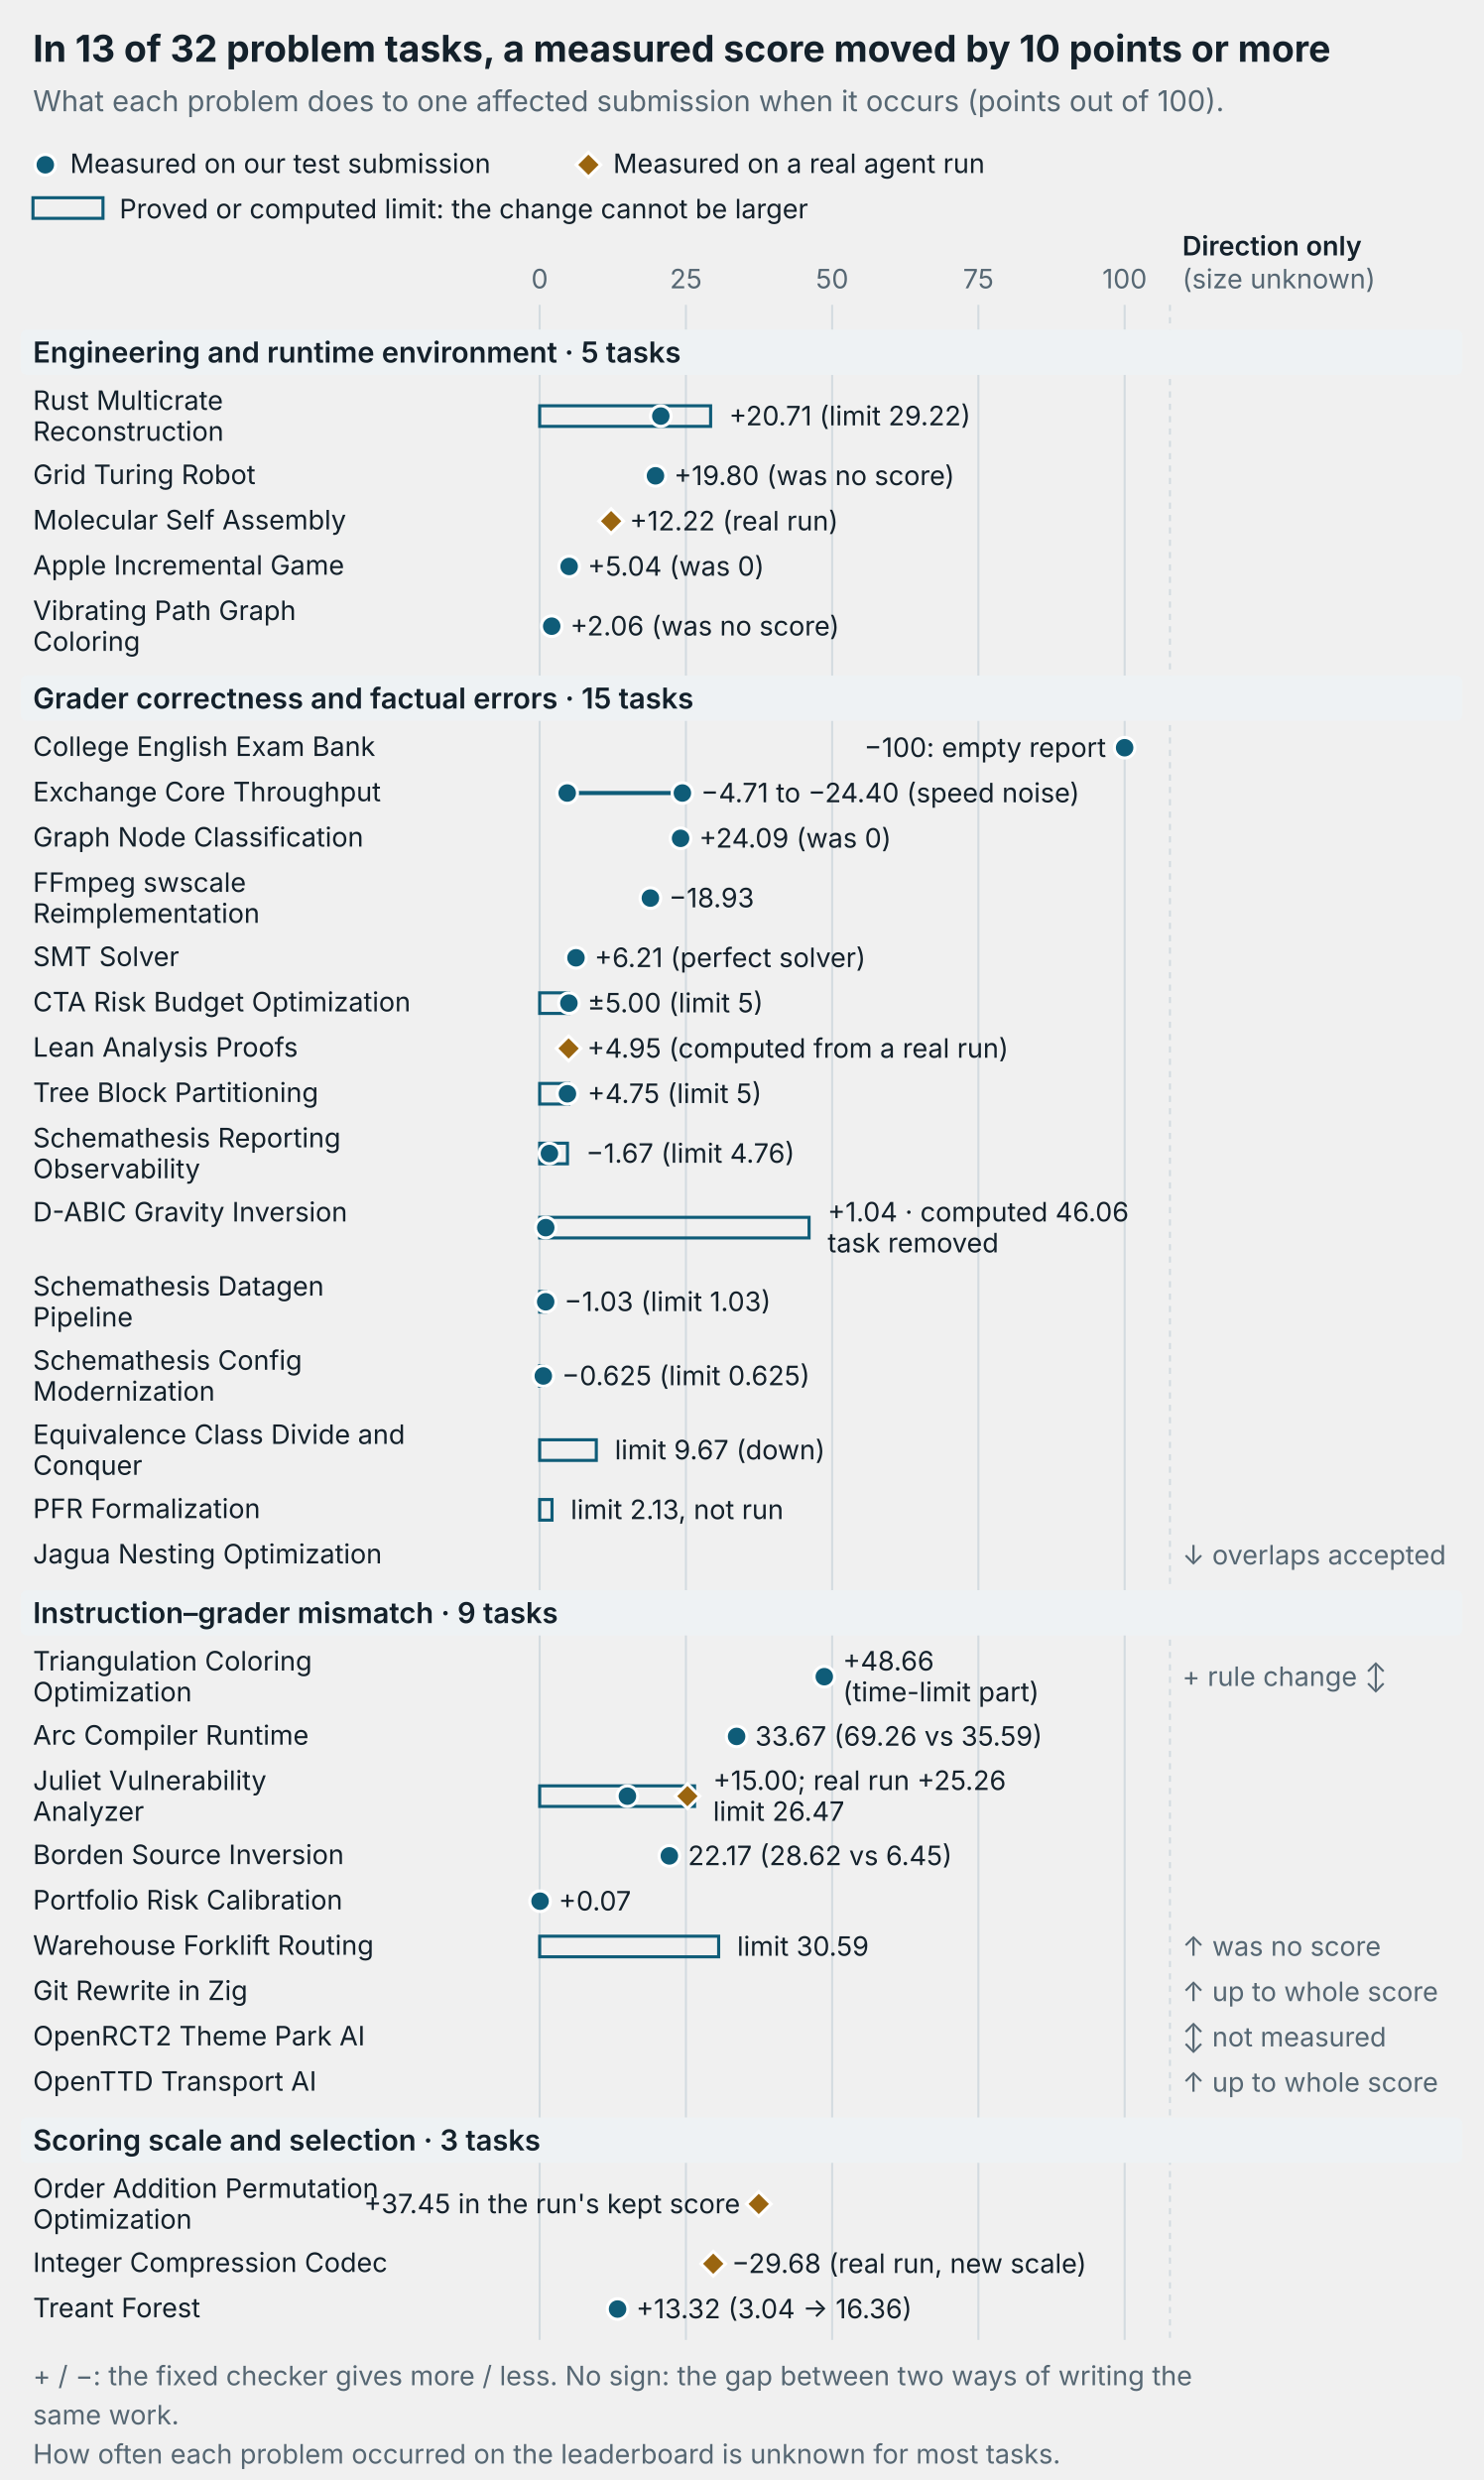
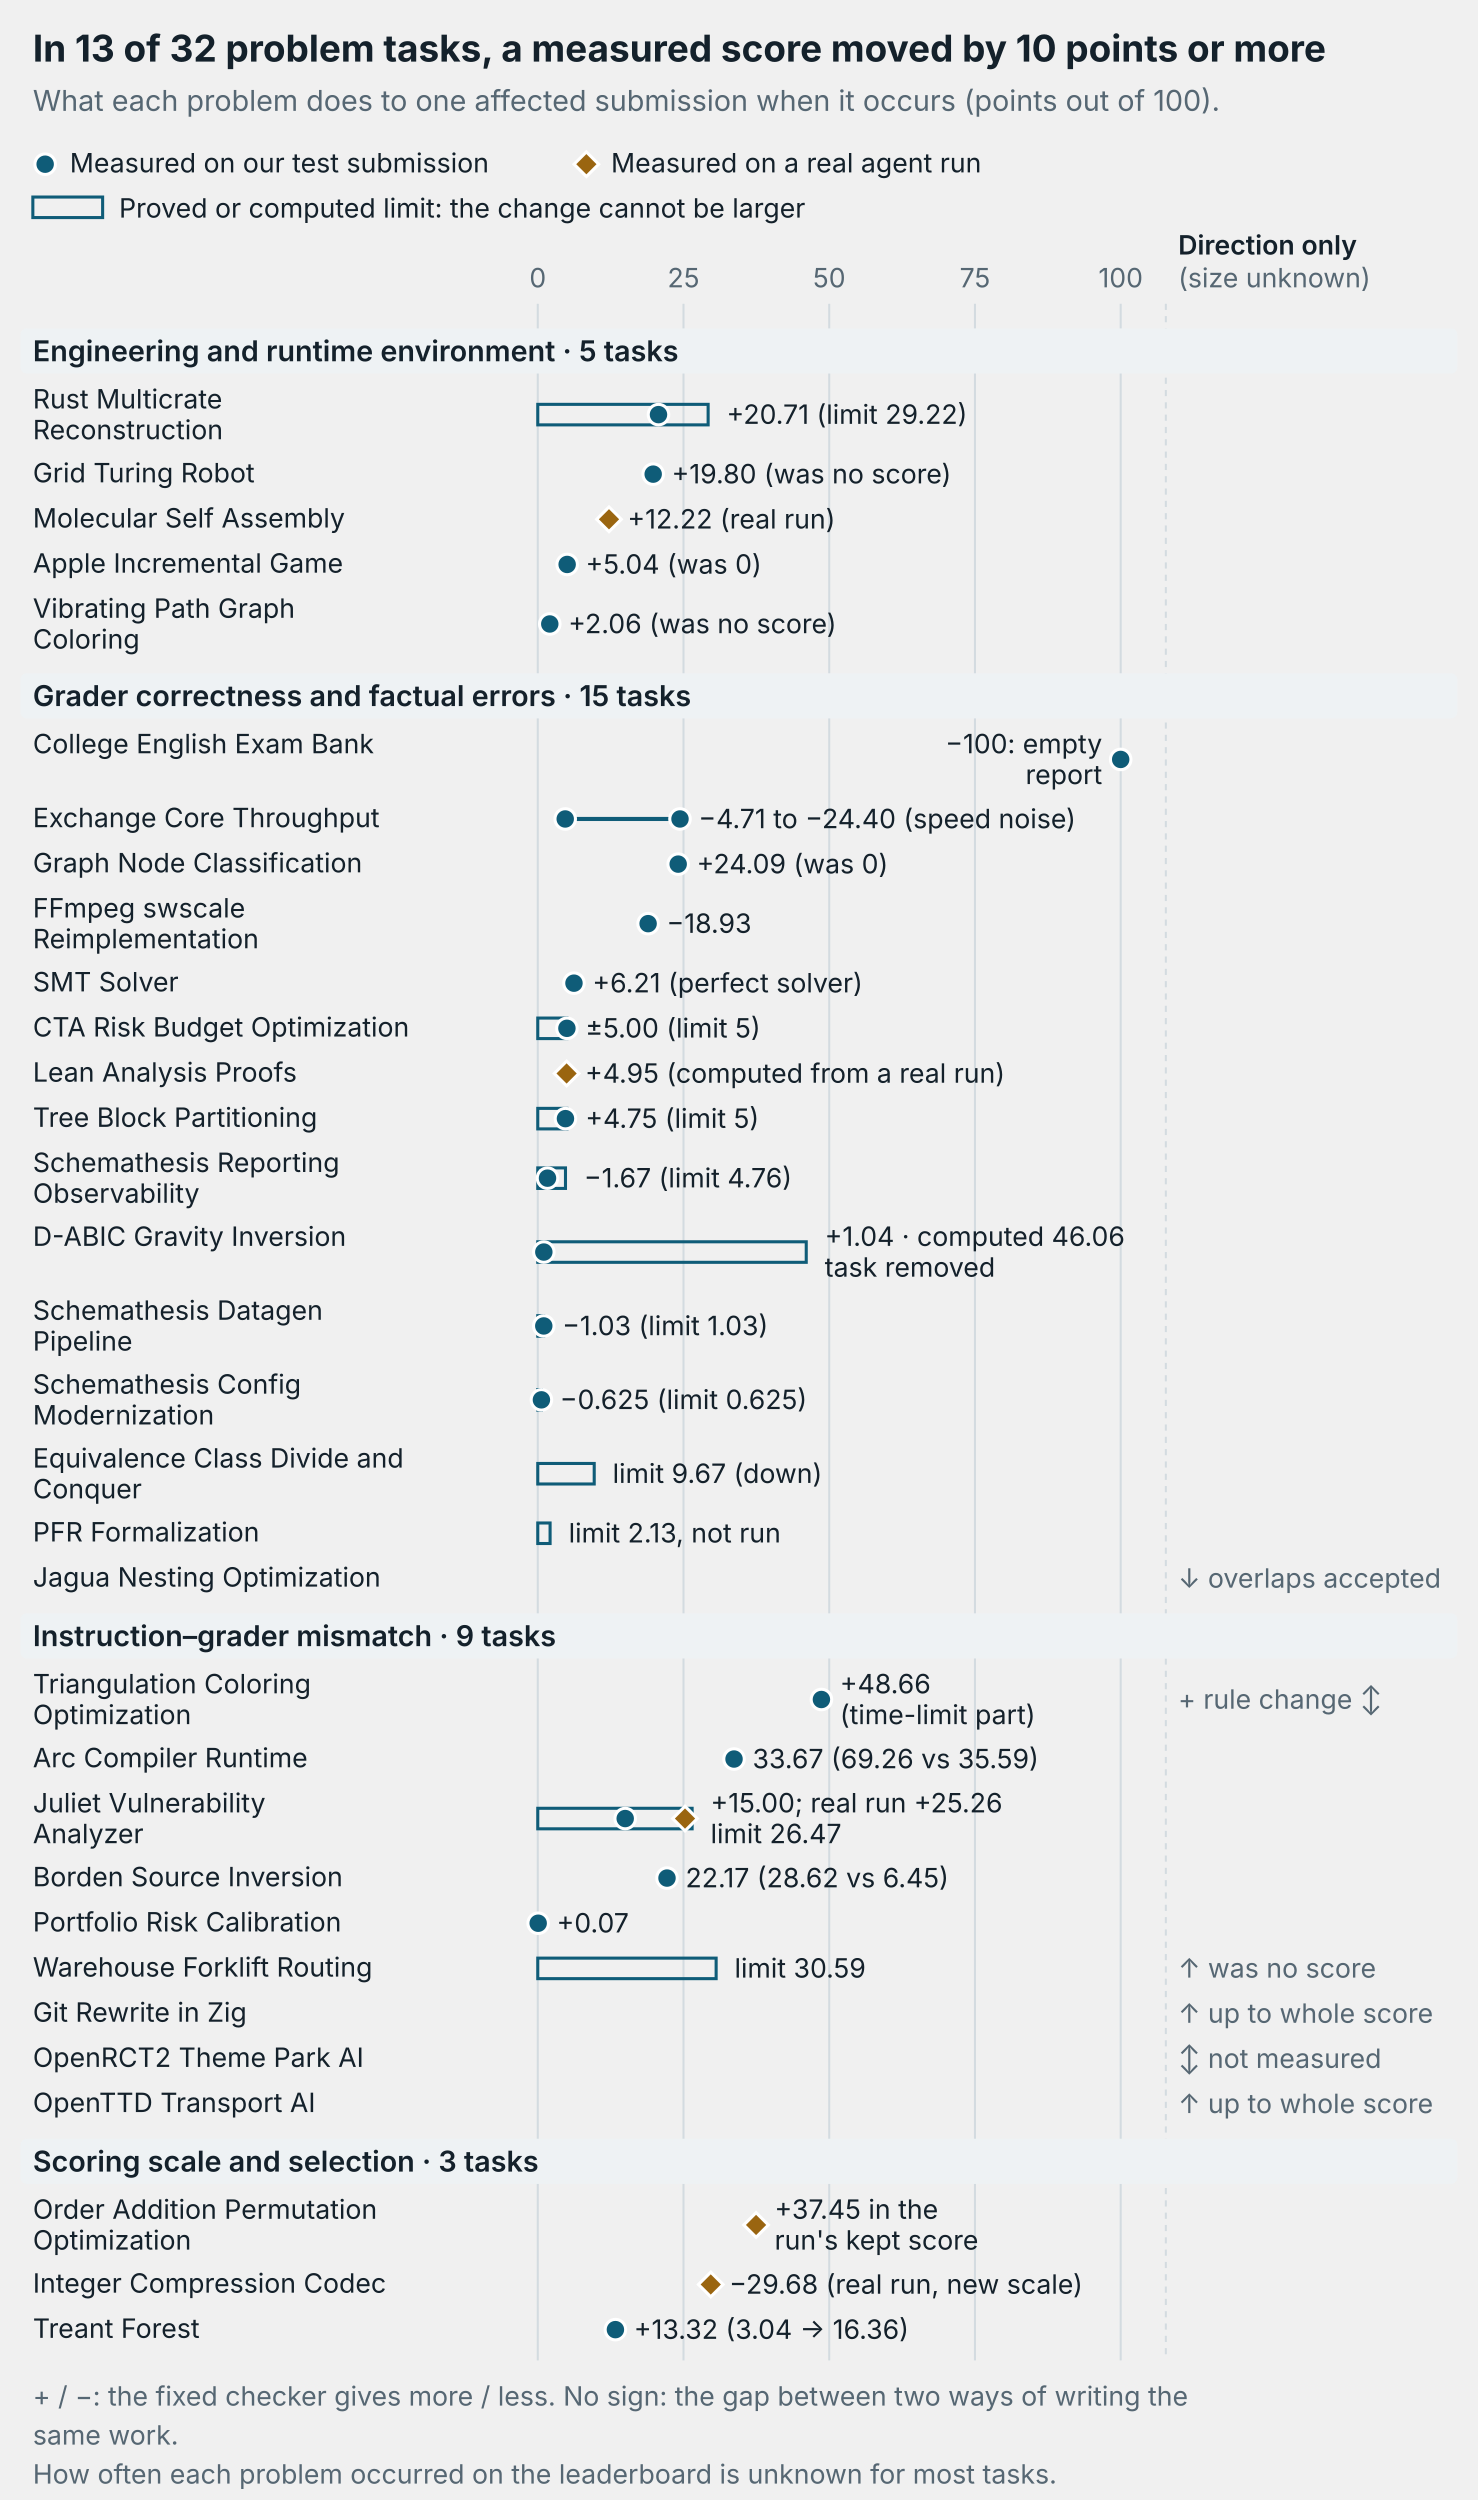
- <svg xmlns="http://www.w3.org/2000/svg" viewBox="0 0 720 1204" role="img">
+ <svg xmlns="http://www.w3.org/2000/svg" viewBox="0 0 720 1218" role="img">
  <style>
  .ink{fill:#14212b} .muted{fill:#566773} .rule{stroke:#d3dbe0} .bg{fill:#ffffff}
  .good{fill:#2c7a57} .bad{fill:#ad3528} .warn{fill:#9a6510} .acc{fill:#0f5c78}
  .accS{stroke:#0f5c78} .inkS{stroke:#14212b} .warnS{stroke:#9a6510} .mutedS{stroke:#566773}
  .accBg{fill:#e3eff4} .ioRing{stroke:#ffffff} .ioBand{fill:#eef2f4}
  text{font-family:"IBM Plex Sans",system-ui,-apple-system,"Segoe UI",sans-serif}
  @media (prefers-color-scheme: dark){
    .ink{fill:#e2e9ed} .muted{fill:#95a6b1} .rule{stroke:#2a3843} .bg{fill:#152029}
    .good{fill:#6cc79a} .bad{fill:#f08a7c} .warn{fill:#e0a64a} .acc{fill:#6cb6d3}
    .accS{stroke:#6cb6d3} .inkS{stroke:#e2e9ed} .warnS{stroke:#e0a64a} .mutedS{stroke:#95a6b1}
    .accBg{fill:#16303c} .ioRing{stroke:#152029} .ioBand{fill:#1c2a34}
  }
</style>
  <text x="16" y="30" class="ink" font-size="18" text-anchor="start" font-weight="700">In 13 of 32 problem tasks, a measured score moved by 10 points or more</text>
  <text x="16" y="54" class="muted" font-size="14" text-anchor="start" font-weight="400">What each problem does to one affected submission when it occurs (points out of 100).</text>
  <circle cx="22" cy="80" r="5" class="acc ioRing" stroke-width="1.5" />
  <text x="34" y="84" class="ink" font-size="13" text-anchor="start" font-weight="400">Measured on our test submission</text>
  <path d="M285.68 74L291.68 80L285.68 86L279.68 80Z" class="warn ioRing" stroke-width="1.5" />
  <text x="297.68" y="84" class="ink" font-size="13" text-anchor="start" font-weight="400">Measured on a real agent run</text>
  <rect x="16" y="96" width="34" height="10" fill="none" class="accS" stroke-width="1.5" />
  <text x="58" y="106" class="ink" font-size="13" text-anchor="start" font-weight="400">Proved or computed limit: the change cannot be larger</text>
  <text x="574" y="124" class="ink" font-size="13" text-anchor="start" font-weight="600">Direction only</text>
  <text x="574" y="140" class="muted" font-size="13" text-anchor="start" font-weight="400">(size unknown)</text>
  <text x="262" y="140" class="muted" font-size="13" text-anchor="middle" font-weight="400">0</text>
  <text x="333" y="140" class="muted" font-size="13" text-anchor="middle" font-weight="400">25</text>
  <text x="404" y="140" class="muted" font-size="13" text-anchor="middle" font-weight="400">50</text>
  <text x="475" y="140" class="muted" font-size="13" text-anchor="middle" font-weight="400">75</text>
  <text x="546" y="140" class="muted" font-size="13" text-anchor="middle" font-weight="400">100</text>
-   <line x1="262.0" y1="148" x2="262.0" y2="1136" class="rule" stroke-width="1" />
-   <line x1="333.0" y1="148" x2="333.0" y2="1136" class="rule" stroke-width="1" />
-   <line x1="404.0" y1="148" x2="404.0" y2="1136" class="rule" stroke-width="1" />
-   <line x1="475.0" y1="148" x2="475.0" y2="1136" class="rule" stroke-width="1" />
-   <line x1="546.0" y1="148" x2="546.0" y2="1136" class="rule" stroke-width="1" />
-   <line x1="568" y1="148" x2="568" y2="1136" class="rule" stroke-width="1" stroke-dasharray="3 3" />
+   <line x1="262.0" y1="148" x2="262.0" y2="1150" class="rule" stroke-width="1" />
+   <line x1="333.0" y1="148" x2="333.0" y2="1150" class="rule" stroke-width="1" />
+   <line x1="404.0" y1="148" x2="404.0" y2="1150" class="rule" stroke-width="1" />
+   <line x1="475.0" y1="148" x2="475.0" y2="1150" class="rule" stroke-width="1" />
+   <line x1="546.0" y1="148" x2="546.0" y2="1150" class="rule" stroke-width="1" />
+   <line x1="568" y1="148" x2="568" y2="1150" class="rule" stroke-width="1" stroke-dasharray="3 3" />
  <rect x="10" y="160" width="700" height="22" rx="3" class="ioBand" />
  <text x="16" y="176" class="ink" font-size="14" text-anchor="start" font-weight="600">Engineering and runtime environment · 5 tasks</text>
  <text x="16" y="199" class="ink" font-size="13" text-anchor="start" font-weight="400">Rust Multicrate</text>
  <text x="16" y="214" class="ink" font-size="13" text-anchor="start" font-weight="400">Reconstruction</text>
  <rect x="262" y="197" width="83.0" height="10" fill="none" class="accS" stroke-width="1.5" />
  <circle cx="320.816" cy="202" r="5" class="acc ioRing" stroke-width="1.5" />
  <text x="353.985" y="206.5" class="ink" font-size="13" text-anchor="start" font-weight="400">+20.71 (limit 29.22)</text>
  <text x="16" y="235" class="ink" font-size="13" text-anchor="start" font-weight="400">Grid Turing Robot</text>
  <circle cx="318.232" cy="231" r="5" class="acc ioRing" stroke-width="1.5" />
  <text x="327.232" y="235.5" class="ink" font-size="13" text-anchor="start" font-weight="400">+19.80 (was no score)</text>
  <text x="16" y="257" class="ink" font-size="13" text-anchor="start" font-weight="400">Molecular Self Assembly</text>
  <path d="M296.702 247L302.702 253L296.702 259L290.702 253Z" class="warn ioRing" stroke-width="1.5" />
  <text x="305.702" y="257.5" class="ink" font-size="13" text-anchor="start" font-weight="400">+12.22 (real run)</text>
  <text x="16" y="279" class="ink" font-size="13" text-anchor="start" font-weight="400">Apple Incremental Game</text>
  <circle cx="276.314" cy="275" r="5" class="acc ioRing" stroke-width="1.5" />
  <text x="285.314" y="279.5" class="ink" font-size="13" text-anchor="start" font-weight="400">+5.04 (was 0)</text>
  <text x="16" y="301" class="ink" font-size="13" text-anchor="start" font-weight="400">Vibrating Path Graph</text>
  <text x="16" y="316" class="ink" font-size="13" text-anchor="start" font-weight="400">Coloring</text>
  <circle cx="267.85" cy="304" r="5" class="acc ioRing" stroke-width="1.5" />
  <text x="276.85" y="308.5" class="ink" font-size="13" text-anchor="start" font-weight="400">+2.06 (was no score)</text>
  <rect x="10" y="328" width="700" height="22" rx="3" class="ioBand" />
  <text x="16" y="344" class="ink" font-size="14" text-anchor="start" font-weight="600">Grader correctness and factual errors · 15 tasks</text>
  <text x="16" y="367" class="ink" font-size="13" text-anchor="start" font-weight="400">College English Exam Bank</text>
-   <circle cx="546" cy="363" r="5" class="acc ioRing" stroke-width="1.5" />
-   <text x="537" y="367.5" class="ink" font-size="13" text-anchor="end" font-weight="400">−100: empty report</text>
-   <text x="16" y="389" class="ink" font-size="13" text-anchor="start" font-weight="400">Exchange Core Throughput</text>
-   <line x1="275.4" y1="385" x2="331.3" y2="385" class="accS" stroke-width="2" />
-   <circle cx="275.376" cy="385" r="5" class="acc ioRing" stroke-width="1.5" />
-   <circle cx="331.296" cy="385" r="5" class="acc ioRing" stroke-width="1.5" />
-   <text x="340.296" y="389.5" class="ink" font-size="13" text-anchor="start" font-weight="400">−4.71 to −24.40 (speed noise)</text>
-   <text x="16" y="411" class="ink" font-size="13" text-anchor="start" font-weight="400">Graph Node Classification</text>
-   <circle cx="330.413" cy="407" r="5" class="acc ioRing" stroke-width="1.5" />
-   <text x="339.413" y="411.5" class="ink" font-size="13" text-anchor="start" font-weight="400">+24.09 (was 0)</text>
-   <text x="16" y="433" class="ink" font-size="13" text-anchor="start" font-weight="400">FFmpeg swscale</text>
-   <text x="16" y="448" class="ink" font-size="13" text-anchor="start" font-weight="400">Reimplementation</text>
-   <circle cx="315.761" cy="436" r="5" class="acc ioRing" stroke-width="1.5" />
-   <text x="324.761" y="440.5" class="ink" font-size="13" text-anchor="start" font-weight="400">−18.93</text>
-   <text x="16" y="469" class="ink" font-size="13" text-anchor="start" font-weight="400">SMT Solver</text>
-   <circle cx="279.636" cy="465" r="5" class="acc ioRing" stroke-width="1.5" />
-   <text x="288.636" y="469.5" class="ink" font-size="13" text-anchor="start" font-weight="400">+6.21 (perfect solver)</text>
-   <text x="16" y="491" class="ink" font-size="13" text-anchor="start" font-weight="400">CTA Risk Budget Optimization</text>
-   <rect x="262" y="482" width="14.2" height="10" fill="none" class="accS" stroke-width="1.5" />
-   <circle cx="276.2" cy="487" r="5" class="acc ioRing" stroke-width="1.5" />
-   <text x="285.2" y="491.5" class="ink" font-size="13" text-anchor="start" font-weight="400">±5.00 (limit 5)</text>
-   <text x="16" y="513" class="ink" font-size="13" text-anchor="start" font-weight="400">Lean Analysis Proofs</text>
-   <path d="M276.047 503L282.047 509L276.047 515L270.047 509Z" class="warn ioRing" stroke-width="1.5" />
-   <text x="285.047" y="513.5" class="ink" font-size="13" text-anchor="start" font-weight="400">+4.95 (computed from a real run)</text>
-   <text x="16" y="535" class="ink" font-size="13" text-anchor="start" font-weight="400">Tree Block Partitioning</text>
-   <rect x="262" y="526" width="14.2" height="10" fill="none" class="accS" stroke-width="1.5" />
-   <circle cx="275.49" cy="531" r="5" class="acc ioRing" stroke-width="1.5" />
-   <text x="285.2" y="535.5" class="ink" font-size="13" text-anchor="start" font-weight="400">+4.75 (limit 5)</text>
-   <text x="16" y="557" class="ink" font-size="13" text-anchor="start" font-weight="400">Schemathesis Reporting</text>
-   <text x="16" y="572" class="ink" font-size="13" text-anchor="start" font-weight="400">Observability</text>
-   <rect x="262" y="555" width="13.5" height="10" fill="none" class="accS" stroke-width="1.5" />
-   <circle cx="266.743" cy="560" r="5" class="acc ioRing" stroke-width="1.5" />
-   <text x="284.518" y="564.5" class="ink" font-size="13" text-anchor="start" font-weight="400">−1.67 (limit 4.76)</text>
-   <text x="16" y="593" class="ink" font-size="13" text-anchor="start" font-weight="400">D-ABIC Gravity Inversion</text>
-   <rect x="262" y="591" width="130.8" height="10" fill="none" class="accS" stroke-width="1.5" />
-   <circle cx="264.954" cy="596" r="5" class="acc ioRing" stroke-width="1.5" />
-   <text x="401.81" y="593" class="ink" font-size="13" text-anchor="start" font-weight="400">+1.04 · computed 46.06</text>
-   <text x="401.81" y="608" class="ink" font-size="13" text-anchor="start" font-weight="400">task removed</text>
-   <text x="16" y="629" class="ink" font-size="13" text-anchor="start" font-weight="400">Schemathesis Datagen</text>
-   <text x="16" y="644" class="ink" font-size="13" text-anchor="start" font-weight="400">Pipeline</text>
-   <rect x="262" y="627" width="2.9" height="10" fill="none" class="accS" stroke-width="1.5" />
-   <circle cx="264.925" cy="632" r="5" class="acc ioRing" stroke-width="1.5" />
-   <text x="273.925" y="636.5" class="ink" font-size="13" text-anchor="start" font-weight="400">−1.03 (limit 1.03)</text>
-   <text x="16" y="665" class="ink" font-size="13" text-anchor="start" font-weight="400">Schemathesis Config</text>
-   <text x="16" y="680" class="ink" font-size="13" text-anchor="start" font-weight="400">Modernization</text>
-   <rect x="262" y="663" width="1.8" height="10" fill="none" class="accS" stroke-width="1.5" />
-   <circle cx="263.775" cy="668" r="5" class="acc ioRing" stroke-width="1.5" />
-   <text x="272.775" y="672.5" class="ink" font-size="13" text-anchor="start" font-weight="400">−0.625 (limit 0.625)</text>
-   <text x="16" y="701" class="ink" font-size="13" text-anchor="start" font-weight="400">Equivalence Class Divide and</text>
-   <text x="16" y="716" class="ink" font-size="13" text-anchor="start" font-weight="400">Conquer</text>
-   <rect x="262" y="699" width="27.5" height="10" fill="none" class="accS" stroke-width="1.5" />
-   <text x="298.463" y="708.5" class="ink" font-size="13" text-anchor="start" font-weight="400">limit 9.67 (down)</text>
-   <text x="16" y="737" class="ink" font-size="13" text-anchor="start" font-weight="400">PFR Formalization</text>
-   <rect x="262" y="728" width="6.0" height="10" fill="none" class="accS" stroke-width="1.5" />
-   <text x="277.049" y="737.5" class="ink" font-size="13" text-anchor="start" font-weight="400">limit 2.13, not run</text>
-   <text x="16" y="759" class="ink" font-size="13" text-anchor="start" font-weight="400">Jagua Nesting Optimization</text>
-   <text x="574" y="759.5" class="muted" font-size="13" text-anchor="start" font-weight="400">↓ overlaps accepted</text>
-   <rect x="10" y="772" width="700" height="22" rx="3" class="ioBand" />
-   <text x="16" y="788" class="ink" font-size="14" text-anchor="start" font-weight="600">Instruction–grader mismatch · 9 tasks</text>
-   <text x="16" y="811" class="ink" font-size="13" text-anchor="start" font-weight="400">Triangulation Coloring</text>
-   <text x="16" y="826" class="ink" font-size="13" text-anchor="start" font-weight="400">Optimization</text>
-   <circle cx="400.194" cy="814" r="5" class="acc ioRing" stroke-width="1.5" />
-   <text x="409.194" y="811" class="ink" font-size="13" text-anchor="start" font-weight="400">+48.66</text>
-   <text x="409.194" y="826" class="ink" font-size="13" text-anchor="start" font-weight="400">(time-limit part)</text>
-   <text x="574" y="818.5" class="muted" font-size="13" text-anchor="start" font-weight="400">+ rule change ↕</text>
-   <text x="16" y="847" class="ink" font-size="13" text-anchor="start" font-weight="400">Arc Compiler Runtime</text>
-   <circle cx="357.623" cy="843" r="5" class="acc ioRing" stroke-width="1.5" />
-   <text x="366.623" y="847.5" class="ink" font-size="13" text-anchor="start" font-weight="400">33.67 (69.26 vs 35.59)</text>
-   <text x="16" y="869" class="ink" font-size="13" text-anchor="start" font-weight="400">Juliet Vulnerability</text>
-   <text x="16" y="884" class="ink" font-size="13" text-anchor="start" font-weight="400">Analyzer</text>
-   <rect x="262" y="867" width="75.2" height="10" fill="none" class="accS" stroke-width="1.5" />
-   <circle cx="304.6" cy="872" r="5" class="acc ioRing" stroke-width="1.5" />
-   <path d="M333.738 866L339.738 872L333.738 878L327.738 872Z" class="warn ioRing" stroke-width="1.5" />
-   <text x="346.186" y="869" class="ink" font-size="13" text-anchor="start" font-weight="400">+15.00; real run +25.26</text>
-   <text x="346.186" y="884" class="ink" font-size="13" text-anchor="start" font-weight="400">limit 26.47</text>
-   <text x="16" y="905" class="ink" font-size="13" text-anchor="start" font-weight="400">Borden Source Inversion</text>
-   <circle cx="324.963" cy="901" r="5" class="acc ioRing" stroke-width="1.5" />
-   <text x="333.963" y="905.5" class="ink" font-size="13" text-anchor="start" font-weight="400">22.17 (28.62 vs 6.45)</text>
-   <text x="16" y="927" class="ink" font-size="13" text-anchor="start" font-weight="400">Portfolio Risk Calibration</text>
-   <circle cx="262.199" cy="923" r="5" class="acc ioRing" stroke-width="1.5" />
-   <text x="271.199" y="927.5" class="ink" font-size="13" text-anchor="start" font-weight="400">+0.07</text>
-   <text x="16" y="949" class="ink" font-size="13" text-anchor="start" font-weight="400">Warehouse Forklift Routing</text>
-   <rect x="262" y="940" width="86.9" height="10" fill="none" class="accS" stroke-width="1.5" />
-   <text x="357.864" y="949.5" class="ink" font-size="13" text-anchor="start" font-weight="400">limit 30.59</text>
-   <text x="574" y="949.5" class="muted" font-size="13" text-anchor="start" font-weight="400">↑ was no score</text>
-   <text x="16" y="971" class="ink" font-size="13" text-anchor="start" font-weight="400">Git Rewrite in Zig</text>
-   <text x="574" y="971.5" class="muted" font-size="13" text-anchor="start" font-weight="400">↑ up to whole score</text>
-   <text x="16" y="993" class="ink" font-size="13" text-anchor="start" font-weight="400">OpenRCT2 Theme Park AI</text>
-   <text x="574" y="993.5" class="muted" font-size="13" text-anchor="start" font-weight="400">↕ not measured</text>
-   <text x="16" y="1015" class="ink" font-size="13" text-anchor="start" font-weight="400">OpenTTD Transport AI</text>
-   <text x="574" y="1015.5" class="muted" font-size="13" text-anchor="start" font-weight="400">↑ up to whole score</text>
-   <rect x="10" y="1028" width="700" height="22" rx="3" class="ioBand" />
-   <text x="16" y="1044" class="ink" font-size="14" text-anchor="start" font-weight="600">Scoring scale and selection · 3 tasks</text>
-   <text x="16" y="1067" class="ink" font-size="13" text-anchor="start" font-weight="400">Order Addition Permutation</text>
-   <text x="16" y="1082" class="ink" font-size="13" text-anchor="start" font-weight="400">Optimization</text>
-   <path d="M368.361 1064L374.361 1070L368.361 1076L362.361 1070Z" class="warn ioRing" stroke-width="1.5" />
-   <text x="359.361" y="1074.5" class="ink" font-size="13" text-anchor="end" font-weight="400">+37.45 in the run's kept score</text>
-   <text x="16" y="1103" class="ink" font-size="13" text-anchor="start" font-weight="400">Integer Compression Codec</text>
-   <path d="M346.278 1093L352.278 1099L346.278 1105L340.278 1099Z" class="warn ioRing" stroke-width="1.5" />
-   <text x="355.278" y="1103.5" class="ink" font-size="13" text-anchor="start" font-weight="400">−29.68 (real run, new scale)</text>
-   <text x="16" y="1125" class="ink" font-size="13" text-anchor="start" font-weight="400">Treant Forest</text>
-   <circle cx="299.829" cy="1121" r="5" class="acc ioRing" stroke-width="1.5" />
-   <text x="308.829" y="1125.5" class="ink" font-size="13" text-anchor="start" font-weight="400">+13.32 (3.04 → 16.36)</text>
-   <text x="16" y="1158" class="muted" font-size="13" text-anchor="start" font-weight="400">+ / −: the fixed checker gives more / less. No sign: the gap between two ways of writing the</text>
-   <text x="16" y="1177" class="muted" font-size="13" text-anchor="start" font-weight="400">same work.</text>
-   <text x="16" y="1196" class="muted" font-size="13" text-anchor="start" font-weight="400">How often each problem occurred on the leaderboard is unknown for most tasks.</text>
+   <circle cx="546" cy="370" r="5" class="acc ioRing" stroke-width="1.5" />
+   <text x="537" y="367" class="ink" font-size="13" text-anchor="end" font-weight="400">−100: empty</text>
+   <text x="537" y="382" class="ink" font-size="13" text-anchor="end" font-weight="400">report</text>
+   <text x="16" y="403" class="ink" font-size="13" text-anchor="start" font-weight="400">Exchange Core Throughput</text>
+   <line x1="275.4" y1="399" x2="331.3" y2="399" class="accS" stroke-width="2" />
+   <circle cx="275.376" cy="399" r="5" class="acc ioRing" stroke-width="1.5" />
+   <circle cx="331.296" cy="399" r="5" class="acc ioRing" stroke-width="1.5" />
+   <text x="340.296" y="403.5" class="ink" font-size="13" text-anchor="start" font-weight="400">−4.71 to −24.40 (speed noise)</text>
+   <text x="16" y="425" class="ink" font-size="13" text-anchor="start" font-weight="400">Graph Node Classification</text>
+   <circle cx="330.413" cy="421" r="5" class="acc ioRing" stroke-width="1.5" />
+   <text x="339.413" y="425.5" class="ink" font-size="13" text-anchor="start" font-weight="400">+24.09 (was 0)</text>
+   <text x="16" y="447" class="ink" font-size="13" text-anchor="start" font-weight="400">FFmpeg swscale</text>
+   <text x="16" y="462" class="ink" font-size="13" text-anchor="start" font-weight="400">Reimplementation</text>
+   <circle cx="315.761" cy="450" r="5" class="acc ioRing" stroke-width="1.5" />
+   <text x="324.761" y="454.5" class="ink" font-size="13" text-anchor="start" font-weight="400">−18.93</text>
+   <text x="16" y="483" class="ink" font-size="13" text-anchor="start" font-weight="400">SMT Solver</text>
+   <circle cx="279.636" cy="479" r="5" class="acc ioRing" stroke-width="1.5" />
+   <text x="288.636" y="483.5" class="ink" font-size="13" text-anchor="start" font-weight="400">+6.21 (perfect solver)</text>
+   <text x="16" y="505" class="ink" font-size="13" text-anchor="start" font-weight="400">CTA Risk Budget Optimization</text>
+   <rect x="262" y="496" width="14.2" height="10" fill="none" class="accS" stroke-width="1.5" />
+   <circle cx="276.2" cy="501" r="5" class="acc ioRing" stroke-width="1.5" />
+   <text x="285.2" y="505.5" class="ink" font-size="13" text-anchor="start" font-weight="400">±5.00 (limit 5)</text>
+   <text x="16" y="527" class="ink" font-size="13" text-anchor="start" font-weight="400">Lean Analysis Proofs</text>
+   <path d="M276.047 517L282.047 523L276.047 529L270.047 523Z" class="warn ioRing" stroke-width="1.5" />
+   <text x="285.047" y="527.5" class="ink" font-size="13" text-anchor="start" font-weight="400">+4.95 (computed from a real run)</text>
+   <text x="16" y="549" class="ink" font-size="13" text-anchor="start" font-weight="400">Tree Block Partitioning</text>
+   <rect x="262" y="540" width="14.2" height="10" fill="none" class="accS" stroke-width="1.5" />
+   <circle cx="275.49" cy="545" r="5" class="acc ioRing" stroke-width="1.5" />
+   <text x="285.2" y="549.5" class="ink" font-size="13" text-anchor="start" font-weight="400">+4.75 (limit 5)</text>
+   <text x="16" y="571" class="ink" font-size="13" text-anchor="start" font-weight="400">Schemathesis Reporting</text>
+   <text x="16" y="586" class="ink" font-size="13" text-anchor="start" font-weight="400">Observability</text>
+   <rect x="262" y="569" width="13.5" height="10" fill="none" class="accS" stroke-width="1.5" />
+   <circle cx="266.743" cy="574" r="5" class="acc ioRing" stroke-width="1.5" />
+   <text x="284.518" y="578.5" class="ink" font-size="13" text-anchor="start" font-weight="400">−1.67 (limit 4.76)</text>
+   <text x="16" y="607" class="ink" font-size="13" text-anchor="start" font-weight="400">D-ABIC Gravity Inversion</text>
+   <rect x="262" y="605" width="130.8" height="10" fill="none" class="accS" stroke-width="1.5" />
+   <circle cx="264.954" cy="610" r="5" class="acc ioRing" stroke-width="1.5" />
+   <text x="401.81" y="607" class="ink" font-size="13" text-anchor="start" font-weight="400">+1.04 · computed 46.06</text>
+   <text x="401.81" y="622" class="ink" font-size="13" text-anchor="start" font-weight="400">task removed</text>
+   <text x="16" y="643" class="ink" font-size="13" text-anchor="start" font-weight="400">Schemathesis Datagen</text>
+   <text x="16" y="658" class="ink" font-size="13" text-anchor="start" font-weight="400">Pipeline</text>
+   <rect x="262" y="641" width="2.9" height="10" fill="none" class="accS" stroke-width="1.5" />
+   <circle cx="264.925" cy="646" r="5" class="acc ioRing" stroke-width="1.5" />
+   <text x="273.925" y="650.5" class="ink" font-size="13" text-anchor="start" font-weight="400">−1.03 (limit 1.03)</text>
+   <text x="16" y="679" class="ink" font-size="13" text-anchor="start" font-weight="400">Schemathesis Config</text>
+   <text x="16" y="694" class="ink" font-size="13" text-anchor="start" font-weight="400">Modernization</text>
+   <rect x="262" y="677" width="1.8" height="10" fill="none" class="accS" stroke-width="1.5" />
+   <circle cx="263.775" cy="682" r="5" class="acc ioRing" stroke-width="1.5" />
+   <text x="272.775" y="686.5" class="ink" font-size="13" text-anchor="start" font-weight="400">−0.625 (limit 0.625)</text>
+   <text x="16" y="715" class="ink" font-size="13" text-anchor="start" font-weight="400">Equivalence Class Divide and</text>
+   <text x="16" y="730" class="ink" font-size="13" text-anchor="start" font-weight="400">Conquer</text>
+   <rect x="262" y="713" width="27.5" height="10" fill="none" class="accS" stroke-width="1.5" />
+   <text x="298.463" y="722.5" class="ink" font-size="13" text-anchor="start" font-weight="400">limit 9.67 (down)</text>
+   <text x="16" y="751" class="ink" font-size="13" text-anchor="start" font-weight="400">PFR Formalization</text>
+   <rect x="262" y="742" width="6.0" height="10" fill="none" class="accS" stroke-width="1.5" />
+   <text x="277.049" y="751.5" class="ink" font-size="13" text-anchor="start" font-weight="400">limit 2.13, not run</text>
+   <text x="16" y="773" class="ink" font-size="13" text-anchor="start" font-weight="400">Jagua Nesting Optimization</text>
+   <text x="574" y="773.5" class="muted" font-size="13" text-anchor="start" font-weight="400">↓ overlaps accepted</text>
+   <rect x="10" y="786" width="700" height="22" rx="3" class="ioBand" />
+   <text x="16" y="802" class="ink" font-size="14" text-anchor="start" font-weight="600">Instruction–grader mismatch · 9 tasks</text>
+   <text x="16" y="825" class="ink" font-size="13" text-anchor="start" font-weight="400">Triangulation Coloring</text>
+   <text x="16" y="840" class="ink" font-size="13" text-anchor="start" font-weight="400">Optimization</text>
+   <circle cx="400.194" cy="828" r="5" class="acc ioRing" stroke-width="1.5" />
+   <text x="409.194" y="825" class="ink" font-size="13" text-anchor="start" font-weight="400">+48.66</text>
+   <text x="409.194" y="840" class="ink" font-size="13" text-anchor="start" font-weight="400">(time-limit part)</text>
+   <text x="574" y="832.5" class="muted" font-size="13" text-anchor="start" font-weight="400">+ rule change ↕</text>
+   <text x="16" y="861" class="ink" font-size="13" text-anchor="start" font-weight="400">Arc Compiler Runtime</text>
+   <circle cx="357.623" cy="857" r="5" class="acc ioRing" stroke-width="1.5" />
+   <text x="366.623" y="861.5" class="ink" font-size="13" text-anchor="start" font-weight="400">33.67 (69.26 vs 35.59)</text>
+   <text x="16" y="883" class="ink" font-size="13" text-anchor="start" font-weight="400">Juliet Vulnerability</text>
+   <text x="16" y="898" class="ink" font-size="13" text-anchor="start" font-weight="400">Analyzer</text>
+   <rect x="262" y="881" width="75.2" height="10" fill="none" class="accS" stroke-width="1.5" />
+   <circle cx="304.6" cy="886" r="5" class="acc ioRing" stroke-width="1.5" />
+   <path d="M333.738 880L339.738 886L333.738 892L327.738 886Z" class="warn ioRing" stroke-width="1.5" />
+   <text x="346.186" y="883" class="ink" font-size="13" text-anchor="start" font-weight="400">+15.00; real run +25.26</text>
+   <text x="346.186" y="898" class="ink" font-size="13" text-anchor="start" font-weight="400">limit 26.47</text>
+   <text x="16" y="919" class="ink" font-size="13" text-anchor="start" font-weight="400">Borden Source Inversion</text>
+   <circle cx="324.963" cy="915" r="5" class="acc ioRing" stroke-width="1.5" />
+   <text x="333.963" y="919.5" class="ink" font-size="13" text-anchor="start" font-weight="400">22.17 (28.62 vs 6.45)</text>
+   <text x="16" y="941" class="ink" font-size="13" text-anchor="start" font-weight="400">Portfolio Risk Calibration</text>
+   <circle cx="262.199" cy="937" r="5" class="acc ioRing" stroke-width="1.5" />
+   <text x="271.199" y="941.5" class="ink" font-size="13" text-anchor="start" font-weight="400">+0.07</text>
+   <text x="16" y="963" class="ink" font-size="13" text-anchor="start" font-weight="400">Warehouse Forklift Routing</text>
+   <rect x="262" y="954" width="86.9" height="10" fill="none" class="accS" stroke-width="1.5" />
+   <text x="357.864" y="963.5" class="ink" font-size="13" text-anchor="start" font-weight="400">limit 30.59</text>
+   <text x="574" y="963.5" class="muted" font-size="13" text-anchor="start" font-weight="400">↑ was no score</text>
+   <text x="16" y="985" class="ink" font-size="13" text-anchor="start" font-weight="400">Git Rewrite in Zig</text>
+   <text x="574" y="985.5" class="muted" font-size="13" text-anchor="start" font-weight="400">↑ up to whole score</text>
+   <text x="16" y="1007" class="ink" font-size="13" text-anchor="start" font-weight="400">OpenRCT2 Theme Park AI</text>
+   <text x="574" y="1007.5" class="muted" font-size="13" text-anchor="start" font-weight="400">↕ not measured</text>
+   <text x="16" y="1029" class="ink" font-size="13" text-anchor="start" font-weight="400">OpenTTD Transport AI</text>
+   <text x="574" y="1029.5" class="muted" font-size="13" text-anchor="start" font-weight="400">↑ up to whole score</text>
+   <rect x="10" y="1042" width="700" height="22" rx="3" class="ioBand" />
+   <text x="16" y="1058" class="ink" font-size="14" text-anchor="start" font-weight="600">Scoring scale and selection · 3 tasks</text>
+   <text x="16" y="1081" class="ink" font-size="13" text-anchor="start" font-weight="400">Order Addition Permutation</text>
+   <text x="16" y="1096" class="ink" font-size="13" text-anchor="start" font-weight="400">Optimization</text>
+   <path d="M368.361 1078L374.361 1084L368.361 1090L362.361 1084Z" class="warn ioRing" stroke-width="1.5" />
+   <text x="377.361" y="1081" class="ink" font-size="13" text-anchor="start" font-weight="400">+37.45 in the</text>
+   <text x="377.361" y="1096" class="ink" font-size="13" text-anchor="start" font-weight="400">run's kept score</text>
+   <text x="16" y="1117" class="ink" font-size="13" text-anchor="start" font-weight="400">Integer Compression Codec</text>
+   <path d="M346.278 1107L352.278 1113L346.278 1119L340.278 1113Z" class="warn ioRing" stroke-width="1.5" />
+   <text x="355.278" y="1117.5" class="ink" font-size="13" text-anchor="start" font-weight="400">−29.68 (real run, new scale)</text>
+   <text x="16" y="1139" class="ink" font-size="13" text-anchor="start" font-weight="400">Treant Forest</text>
+   <circle cx="299.829" cy="1135" r="5" class="acc ioRing" stroke-width="1.5" />
+   <text x="308.829" y="1139.5" class="ink" font-size="13" text-anchor="start" font-weight="400">+13.32 (3.04 → 16.36)</text>
+   <text x="16" y="1172" class="muted" font-size="13" text-anchor="start" font-weight="400">+ / −: the fixed checker gives more / less. No sign: the gap between two ways of writing the</text>
+   <text x="16" y="1191" class="muted" font-size="13" text-anchor="start" font-weight="400">same work.</text>
+   <text x="16" y="1210" class="muted" font-size="13" text-anchor="start" font-weight="400">How often each problem occurred on the leaderboard is unknown for most tasks.</text>
</svg>
